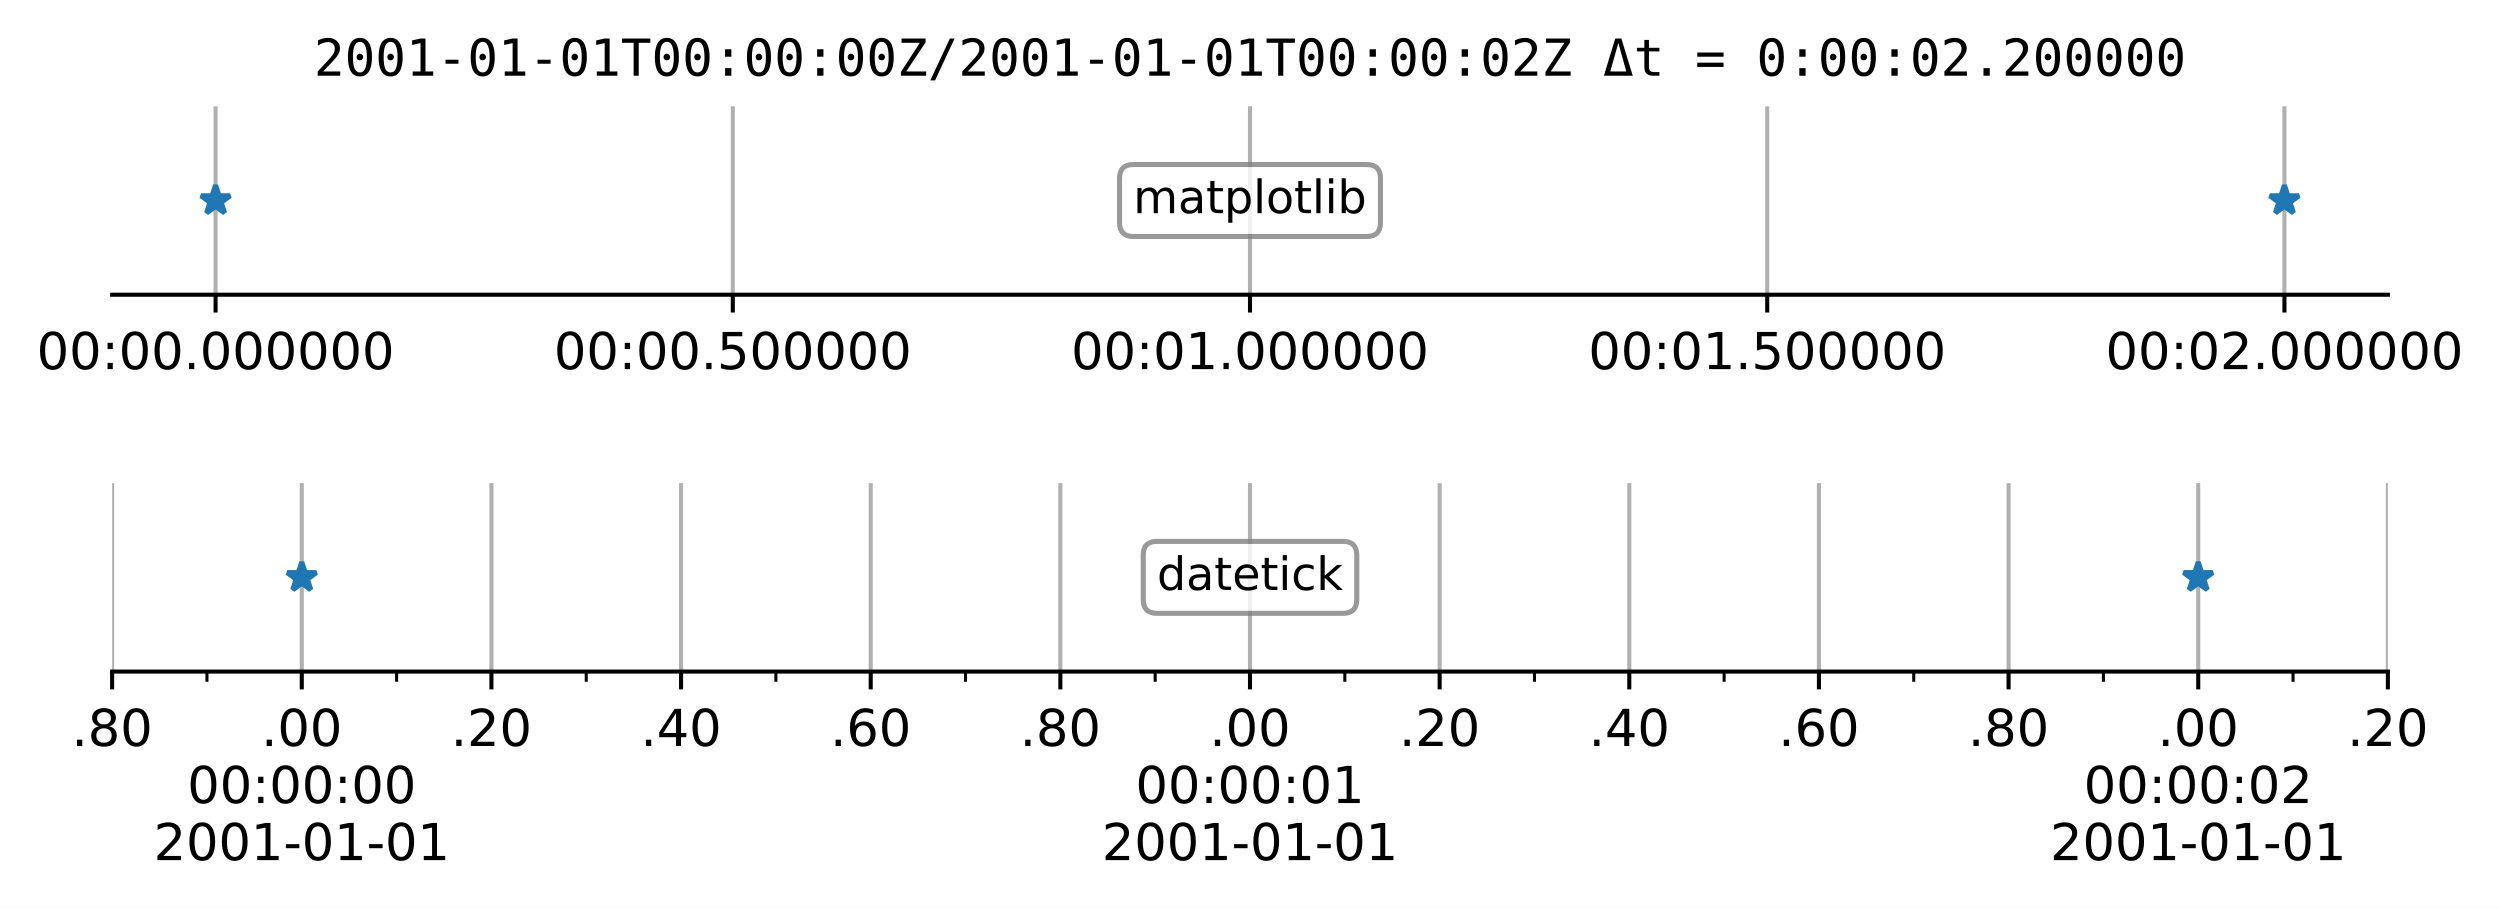
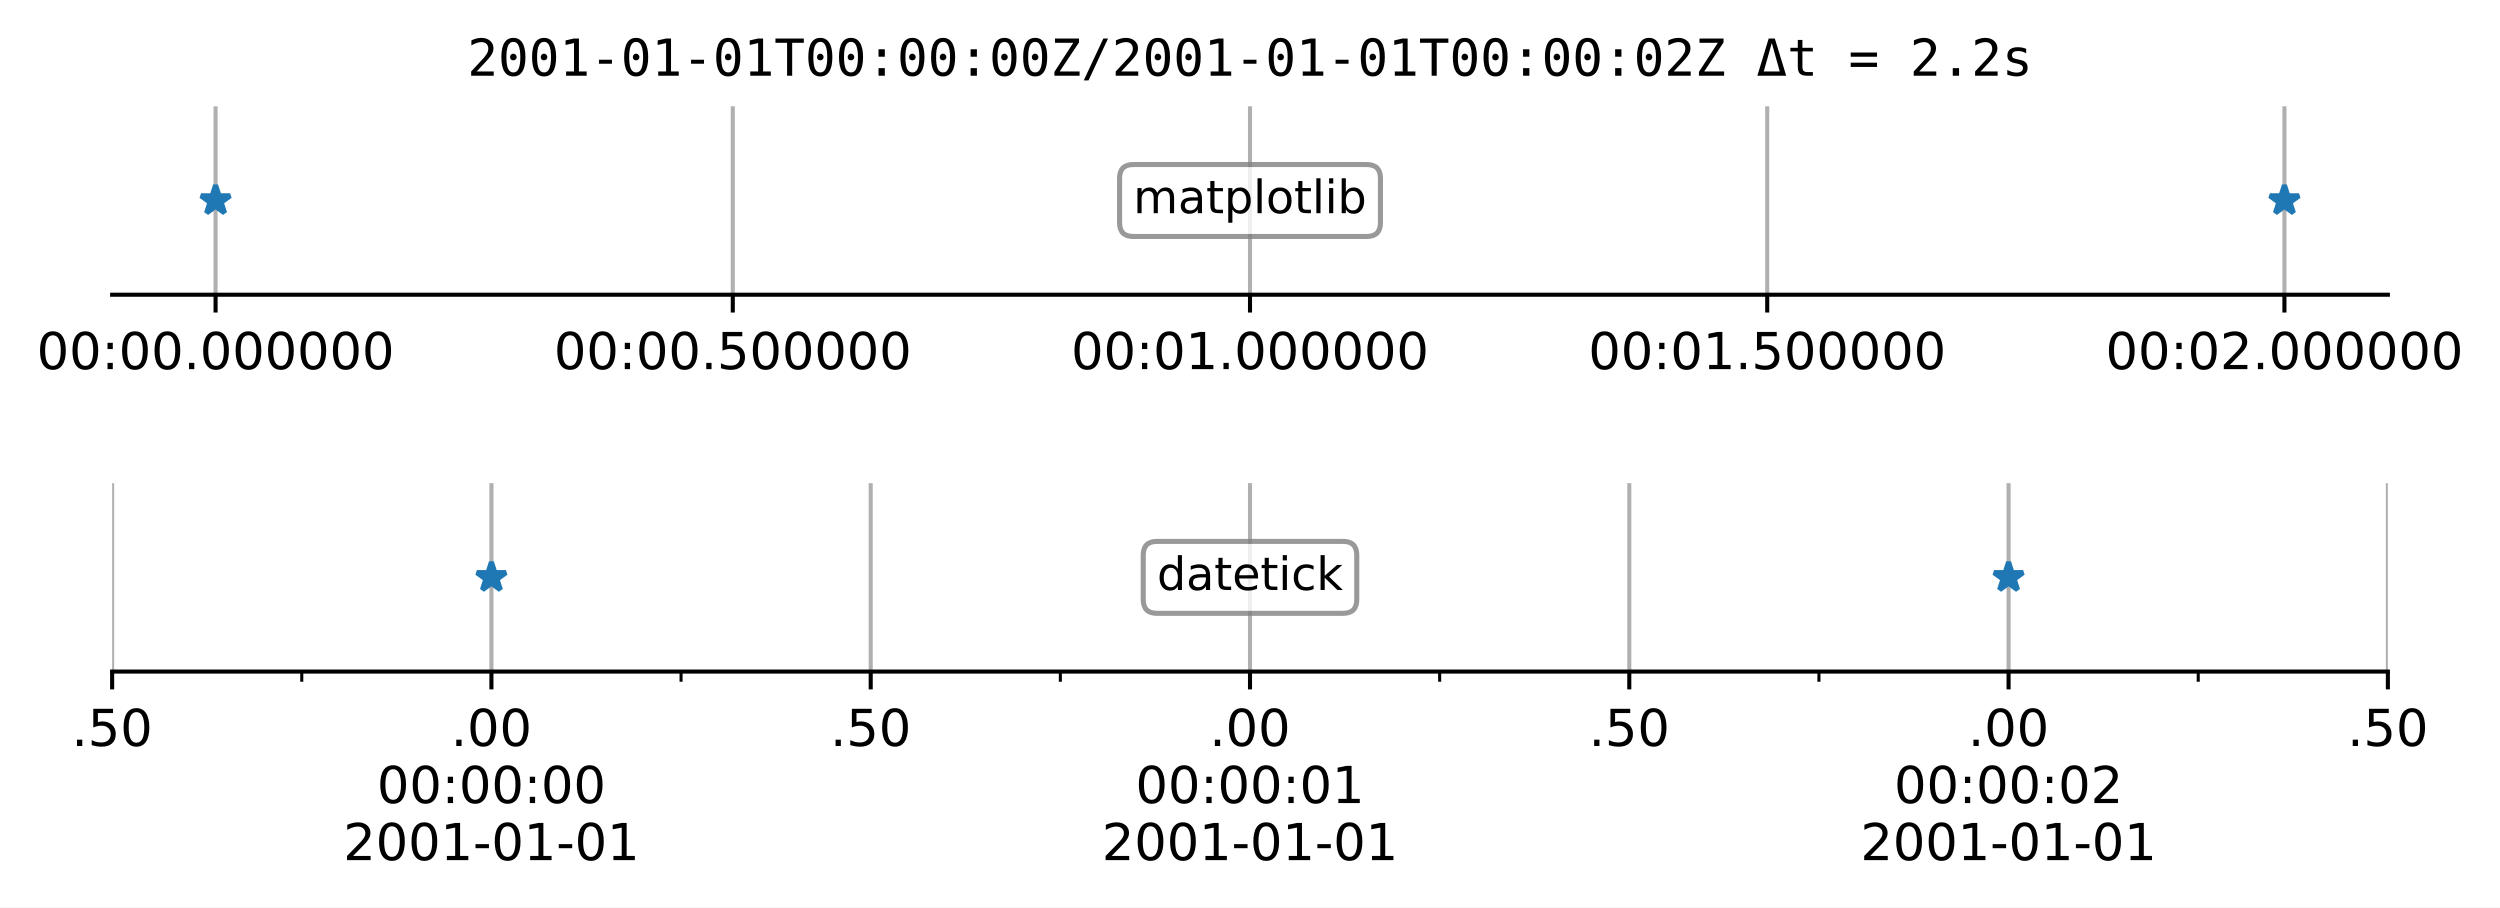
<svg xmlns="http://www.w3.org/2000/svg" xmlns:xlink="http://www.w3.org/1999/xlink" width="490.39pt" height="178.005pt" viewBox="0 0 490.39 178.005" version="1.1">
  <defs>
    <style type="text/css">*{stroke-linejoin: round; stroke-linecap: butt}</style>
  </defs>
  <g id="figure_1">
    <g id="patch_1">
      <path d="M 0 178.005  L 490.39 178.005  L 490.39 0  L 0 0  z " style="fill: #ffffff" />
    </g>
    <g id="axes_1">
      <g id="patch_2">
        <path d="M 21.995 57.812  L 468.395 57.812  L 468.395 20.852  L 21.995 20.852  z " style="fill: #ffffff" />
      </g>
      <g id="matplotlib.axis_1">
        <g id="xtick_1">
          <g id="line2d_1">
            <path d="M 42.286 57.812  L 42.286 20.852  " clip-path="url(#pe532450318)" style="fill: none; stroke: #b0b0b0; stroke-width: 0.8; stroke-linecap: square" />
          </g>
          <g id="line2d_2">
            <defs>
              <path id="m1e6c41ab66" d="M 0 0  L 0 3.5  " style="stroke: #000000; stroke-width: 0.8" />
            </defs>
            <g>
              <use xlink:href="#m1e6c41ab66" x="42.286" y="57.812" style="stroke: #000000; stroke-width: 0.8" />
            </g>
          </g>
          <g id="text_1">
            <text style="font-size: 10px; font-family: 'DejaVu Sans', 'Bitstream Vera Sans', 'Computer Modern Sans Serif', 'Lucida Grande', 'Verdana', 'Geneva', 'Lucid', 'Arial', 'Helvetica', 'Avant Garde', sans-serif; text-anchor: middle" x="42.286" y="72.41" transform="rotate(-0 42.28595 72.41)">00:00.000000</text>
          </g>
        </g>
        <g id="xtick_2">
          <g id="line2d_3">
            <path d="M 143.741 57.812  L 143.741 20.852  " clip-path="url(#pe532450318)" style="fill: none; stroke: #b0b0b0; stroke-width: 0.8; stroke-linecap: square" />
          </g>
          <g id="line2d_4">
            <g>
              <use xlink:href="#m1e6c41ab66" x="143.741" y="57.812" style="stroke: #000000; stroke-width: 0.8" />
            </g>
          </g>
          <g id="text_2">
            <text style="font-size: 10px; font-family: 'DejaVu Sans', 'Bitstream Vera Sans', 'Computer Modern Sans Serif', 'Lucida Grande', 'Verdana', 'Geneva', 'Lucid', 'Arial', 'Helvetica', 'Avant Garde', sans-serif; text-anchor: middle" x="143.741" y="72.41" transform="rotate(-0 143.7405 72.41)">00:00.500000</text>
          </g>
        </g>
        <g id="xtick_3">
          <g id="line2d_5">
            <path d="M 245.195 57.812  L 245.195 20.852  " clip-path="url(#pe532450318)" style="fill: none; stroke: #b0b0b0; stroke-width: 0.8; stroke-linecap: square" />
          </g>
          <g id="line2d_6">
            <g>
              <use xlink:href="#m1e6c41ab66" x="245.195" y="57.812" style="stroke: #000000; stroke-width: 0.8" />
            </g>
          </g>
          <g id="text_3">
            <text style="font-size: 10px; font-family: 'DejaVu Sans', 'Bitstream Vera Sans', 'Computer Modern Sans Serif', 'Lucida Grande', 'Verdana', 'Geneva', 'Lucid', 'Arial', 'Helvetica', 'Avant Garde', sans-serif; text-anchor: middle" x="245.195" y="72.41" transform="rotate(-0 245.1951 72.41)">00:01.000000</text>
          </g>
        </g>
        <g id="xtick_4">
          <g id="line2d_7">
            <path d="M 346.65 57.812  L 346.65 20.852  " clip-path="url(#pe532450318)" style="fill: none; stroke: #b0b0b0; stroke-width: 0.8; stroke-linecap: square" />
          </g>
          <g id="line2d_8">
            <g>
              <use xlink:href="#m1e6c41ab66" x="346.65" y="57.812" style="stroke: #000000; stroke-width: 0.8" />
            </g>
          </g>
          <g id="text_4">
            <text style="font-size: 10px; font-family: 'DejaVu Sans', 'Bitstream Vera Sans', 'Computer Modern Sans Serif', 'Lucida Grande', 'Verdana', 'Geneva', 'Lucid', 'Arial', 'Helvetica', 'Avant Garde', sans-serif; text-anchor: middle" x="346.65" y="72.41" transform="rotate(-0 346.6496 72.41)">00:01.500000</text>
          </g>
        </g>
        <g id="xtick_5">
          <g id="line2d_9">
            <path d="M 448.104 57.812  L 448.104 20.852  " clip-path="url(#pe532450318)" style="fill: none; stroke: #b0b0b0; stroke-width: 0.8; stroke-linecap: square" />
          </g>
          <g id="line2d_10">
            <g>
              <use xlink:href="#m1e6c41ab66" x="448.104" y="57.812" style="stroke: #000000; stroke-width: 0.8" />
            </g>
          </g>
          <g id="text_5">
            <text style="font-size: 10px; font-family: 'DejaVu Sans', 'Bitstream Vera Sans', 'Computer Modern Sans Serif', 'Lucida Grande', 'Verdana', 'Geneva', 'Lucid', 'Arial', 'Helvetica', 'Avant Garde', sans-serif; text-anchor: middle" x="448.104" y="72.41" transform="rotate(-0 448.1042 72.41)">00:02.000000</text>
          </g>
        </g>
      </g>
      <g id="line2d_11">
        <defs>
          <path id="maf42e94cd1" d="M 0 -3  L -0.674 -0.927  L -2.853 -0.927  L -1.09 0.354  L -1.763 2.427  L -0 1.146  L 1.763 2.427  L 1.09 0.354  L 2.853 -0.927  L 0.674 -0.927  z " style="stroke: #1f77b4; stroke-linejoin: bevel" />
        </defs>
        <g clip-path="url(#pe532450318)">
          <use xlink:href="#maf42e94cd1" x="42.286" y="39.332" style="fill: #1f77b4; stroke: #1f77b4; stroke-linejoin: bevel" />
          <use xlink:href="#maf42e94cd1" x="448.104" y="39.332" style="fill: #1f77b4; stroke: #1f77b4; stroke-linejoin: bevel" />
        </g>
      </g>
      <g id="patch_3">
        <path d="M 21.995 57.812  L 468.395 57.812  " style="fill: none; stroke: #000000; stroke-width: 0.8; stroke-linejoin: miter; stroke-linecap: square" />
      </g>
      <g id="text_6">
        <g id="patch_4">
          <path d="M 222.308 46.387  L 268.082 46.387  Q 270.782 46.387 270.782 43.687  L 270.782 34.976  Q 270.782 32.276 268.082 32.276  L 222.308 32.276  Q 219.608 32.276 219.608 34.976  L 219.608 43.687  Q 219.608 46.387 222.308 46.387  z " style="fill: #ffffff; opacity: 0.8; stroke: #808080; stroke-linejoin: miter" />
        </g>
        <text style="font-size: 9px; font-family: 'DejaVu Sans', 'Bitstream Vera Sans', 'Computer Modern Sans Serif', 'Lucida Grande', 'Verdana', 'Geneva', 'Lucid', 'Arial', 'Helvetica', 'Avant Garde', sans-serif; text-anchor: middle" x="245.195" y="41.815" transform="rotate(-0 245.1951 41.815)">matplotlib</text>
      </g>
      <g id="text_7">
-         <text style="font-size: 10px; font-family: 'DejaVu Sans Mono', 'Bitstream Vera Sans Mono', 'Computer Modern Typewriter', 'Andale Mono', 'Nimbus Mono L', 'Courier New', 'Courier', 'Fixed', 'Terminal', monospace; text-anchor: middle" x="245.195" y="14.852" transform="rotate(-0 245.195 14.85156)">2001-01-01T00:00:00Z/2001-01-01T00:00:02Z Δt = 0:00:02.200000</text>
+         <text style="font-size: 10px; font-family: 'DejaVu Sans Mono', 'Bitstream Vera Sans Mono', 'Computer Modern Typewriter', 'Andale Mono', 'Nimbus Mono L', 'Courier New', 'Courier', 'Fixed', 'Terminal', monospace; text-anchor: middle" x="245.195" y="14.852" transform="rotate(-0 245.195 14.85156)">2001-01-01T00:00:00Z/2001-01-01T00:00:02Z Δt = 2.2s</text>
      </g>
    </g>
    <g id="axes_2">
      <g id="patch_5">
        <path d="M 21.995 131.732  L 468.395 131.732  L 468.395 94.772  L 21.995 94.772  z " style="fill: #ffffff" />
      </g>
      <g id="matplotlib.axis_2">
        <g id="xtick_6">
          <g id="line2d_12">
            <path d="M 21.995 131.732  L 21.995 94.772  " clip-path="url(#pc744e44be8)" style="fill: none; stroke: #b0b0b0; stroke-width: 0.8; stroke-linecap: square" />
          </g>
          <g id="line2d_13">
            <g>
              <use xlink:href="#m1e6c41ab66" x="21.995" y="131.732" style="stroke: #000000; stroke-width: 0.8" />
            </g>
          </g>
          <g id="text_8">
-             <text style="font-size: 10px; font-family: 'DejaVu Sans', 'Bitstream Vera Sans', 'Computer Modern Sans Serif', 'Lucida Grande', 'Verdana', 'Geneva', 'Lucid', 'Arial', 'Helvetica', 'Avant Garde', sans-serif; text-anchor: middle" x="21.995" y="146.33" transform="rotate(-0 21.99506 146.33)">.80</text>
+             <text style="font-size: 10px; font-family: 'DejaVu Sans', 'Bitstream Vera Sans', 'Computer Modern Sans Serif', 'Lucida Grande', 'Verdana', 'Geneva', 'Lucid', 'Arial', 'Helvetica', 'Avant Garde', sans-serif; text-anchor: middle" x="21.995" y="146.33" transform="rotate(-0 21.99506 146.33)">.50</text>
          </g>
        </g>
        <g id="xtick_7">
          <g id="line2d_14">
-             <path d="M 59.195 131.732  L 59.195 94.772  " clip-path="url(#pc744e44be8)" style="fill: none; stroke: #b0b0b0; stroke-width: 0.8; stroke-linecap: square" />
+             <path d="M 96.395 131.732  L 96.395 94.772  " clip-path="url(#pc744e44be8)" style="fill: none; stroke: #b0b0b0; stroke-width: 0.8; stroke-linecap: square" />
          </g>
          <g id="line2d_15">
            <g>
-               <use xlink:href="#m1e6c41ab66" x="59.195" y="131.732" style="stroke: #000000; stroke-width: 0.8" />
+               <use xlink:href="#m1e6c41ab66" x="96.395" y="131.732" style="stroke: #000000; stroke-width: 0.8" />
            </g>
          </g>
          <g id="text_9">
-             <text style="font-size: 10px; font-family: 'DejaVu Sans', 'Bitstream Vera Sans', 'Computer Modern Sans Serif', 'Lucida Grande', 'Verdana', 'Geneva', 'Lucid', 'Arial', 'Helvetica', 'Avant Garde', sans-serif" transform="translate(51.24347 146.33)">.00</text>
-             <text style="font-size: 10px; font-family: 'DejaVu Sans', 'Bitstream Vera Sans', 'Computer Modern Sans Serif', 'Lucida Grande', 'Verdana', 'Geneva', 'Lucid', 'Arial', 'Helvetica', 'Avant Garde', sans-serif" transform="translate(36.73879 157.5278)">00:00:00</text>
-             <text style="font-size: 10px; font-family: 'DejaVu Sans', 'Bitstream Vera Sans', 'Computer Modern Sans Serif', 'Lucida Grande', 'Verdana', 'Geneva', 'Lucid', 'Arial', 'Helvetica', 'Avant Garde', sans-serif" transform="translate(30.13723 168.7256)">2001-01-01</text>
+             <text style="font-size: 10px; font-family: 'DejaVu Sans', 'Bitstream Vera Sans', 'Computer Modern Sans Serif', 'Lucida Grande', 'Verdana', 'Geneva', 'Lucid', 'Arial', 'Helvetica', 'Avant Garde', sans-serif" transform="translate(88.44349 146.33)">.00</text>
+             <text style="font-size: 10px; font-family: 'DejaVu Sans', 'Bitstream Vera Sans', 'Computer Modern Sans Serif', 'Lucida Grande', 'Verdana', 'Geneva', 'Lucid', 'Arial', 'Helvetica', 'Avant Garde', sans-serif" transform="translate(73.9388 157.5278)">00:00:00</text>
+             <text style="font-size: 10px; font-family: 'DejaVu Sans', 'Bitstream Vera Sans', 'Computer Modern Sans Serif', 'Lucida Grande', 'Verdana', 'Geneva', 'Lucid', 'Arial', 'Helvetica', 'Avant Garde', sans-serif" transform="translate(67.33724 168.7256)">2001-01-01</text>
          </g>
        </g>
        <g id="xtick_8">
          <g id="line2d_16">
-             <path d="M 96.395 131.732  L 96.395 94.772  " clip-path="url(#pc744e44be8)" style="fill: none; stroke: #b0b0b0; stroke-width: 0.8; stroke-linecap: square" />
+             <path d="M 170.795 131.732  L 170.795 94.772  " clip-path="url(#pc744e44be8)" style="fill: none; stroke: #b0b0b0; stroke-width: 0.8; stroke-linecap: square" />
          </g>
          <g id="line2d_17">
            <g>
-               <use xlink:href="#m1e6c41ab66" x="96.395" y="131.732" style="stroke: #000000; stroke-width: 0.8" />
+               <use xlink:href="#m1e6c41ab66" x="170.795" y="131.732" style="stroke: #000000; stroke-width: 0.8" />
            </g>
          </g>
          <g id="text_10">
-             <text style="font-size: 10px; font-family: 'DejaVu Sans', 'Bitstream Vera Sans', 'Computer Modern Sans Serif', 'Lucida Grande', 'Verdana', 'Geneva', 'Lucid', 'Arial', 'Helvetica', 'Avant Garde', sans-serif; text-anchor: middle" x="96.395" y="146.33" transform="rotate(-0 96.39505 146.33)">.20</text>
+             <text style="font-size: 10px; font-family: 'DejaVu Sans', 'Bitstream Vera Sans', 'Computer Modern Sans Serif', 'Lucida Grande', 'Verdana', 'Geneva', 'Lucid', 'Arial', 'Helvetica', 'Avant Garde', sans-serif; text-anchor: middle" x="170.795" y="146.33" transform="rotate(-0 170.795 146.33)">.50</text>
          </g>
        </g>
        <g id="xtick_9">
          <g id="line2d_18">
-             <path d="M 133.595 131.732  L 133.595 94.772  " clip-path="url(#pc744e44be8)" style="fill: none; stroke: #b0b0b0; stroke-width: 0.8; stroke-linecap: square" />
+             <path d="M 245.195 131.732  L 245.195 94.772  " clip-path="url(#pc744e44be8)" style="fill: none; stroke: #b0b0b0; stroke-width: 0.8; stroke-linecap: square" />
          </g>
          <g id="line2d_19">
            <g>
-               <use xlink:href="#m1e6c41ab66" x="133.595" y="131.732" style="stroke: #000000; stroke-width: 0.8" />
+               <use xlink:href="#m1e6c41ab66" x="245.195" y="131.732" style="stroke: #000000; stroke-width: 0.8" />
            </g>
          </g>
          <g id="text_11">
-             <text style="font-size: 10px; font-family: 'DejaVu Sans', 'Bitstream Vera Sans', 'Computer Modern Sans Serif', 'Lucida Grande', 'Verdana', 'Geneva', 'Lucid', 'Arial', 'Helvetica', 'Avant Garde', sans-serif; text-anchor: middle" x="133.595" y="146.33" transform="rotate(-0 133.5951 146.33)">.40</text>
-           </g>
-         </g>
-         <g id="xtick_10">
-           <g id="line2d_20">
-             <path d="M 170.795 131.732  L 170.795 94.772  " clip-path="url(#pc744e44be8)" style="fill: none; stroke: #b0b0b0; stroke-width: 0.8; stroke-linecap: square" />
-           </g>
-           <g id="line2d_21">
-             <g>
-               <use xlink:href="#m1e6c41ab66" x="170.795" y="131.732" style="stroke: #000000; stroke-width: 0.8" />
-             </g>
-           </g>
-           <g id="text_12">
-             <text style="font-size: 10px; font-family: 'DejaVu Sans', 'Bitstream Vera Sans', 'Computer Modern Sans Serif', 'Lucida Grande', 'Verdana', 'Geneva', 'Lucid', 'Arial', 'Helvetica', 'Avant Garde', sans-serif; text-anchor: middle" x="170.795" y="146.33" transform="rotate(-0 170.795 146.33)">.60</text>
-           </g>
-         </g>
-         <g id="xtick_11">
-           <g id="line2d_22">
-             <path d="M 207.995 131.732  L 207.995 94.772  " clip-path="url(#pc744e44be8)" style="fill: none; stroke: #b0b0b0; stroke-width: 0.8; stroke-linecap: square" />
-           </g>
-           <g id="line2d_23">
-             <g>
-               <use xlink:href="#m1e6c41ab66" x="207.995" y="131.732" style="stroke: #000000; stroke-width: 0.8" />
-             </g>
-           </g>
-           <g id="text_13">
-             <text style="font-size: 10px; font-family: 'DejaVu Sans', 'Bitstream Vera Sans', 'Computer Modern Sans Serif', 'Lucida Grande', 'Verdana', 'Geneva', 'Lucid', 'Arial', 'Helvetica', 'Avant Garde', sans-serif; text-anchor: middle" x="207.995" y="146.33" transform="rotate(-0 207.9951 146.33)">.80</text>
-           </g>
-         </g>
-         <g id="xtick_12">
-           <g id="line2d_24">
-             <path d="M 245.195 131.732  L 245.195 94.772  " clip-path="url(#pc744e44be8)" style="fill: none; stroke: #b0b0b0; stroke-width: 0.8; stroke-linecap: square" />
-           </g>
-           <g id="line2d_25">
-             <g>
-               <use xlink:href="#m1e6c41ab66" x="245.195" y="131.732" style="stroke: #000000; stroke-width: 0.8" />
-             </g>
-           </g>
-           <g id="text_14">
            <text style="font-size: 10px; font-family: 'DejaVu Sans', 'Bitstream Vera Sans', 'Computer Modern Sans Serif', 'Lucida Grande', 'Verdana', 'Geneva', 'Lucid', 'Arial', 'Helvetica', 'Avant Garde', sans-serif" transform="translate(237.2435 146.33)">.00</text>
            <text style="font-size: 10px; font-family: 'DejaVu Sans', 'Bitstream Vera Sans', 'Computer Modern Sans Serif', 'Lucida Grande', 'Verdana', 'Geneva', 'Lucid', 'Arial', 'Helvetica', 'Avant Garde', sans-serif" transform="translate(222.7388 157.5278)">00:00:01</text>
            <text style="font-size: 10px; font-family: 'DejaVu Sans', 'Bitstream Vera Sans', 'Computer Modern Sans Serif', 'Lucida Grande', 'Verdana', 'Geneva', 'Lucid', 'Arial', 'Helvetica', 'Avant Garde', sans-serif" transform="translate(216.1373 168.7256)">2001-01-01</text>
          </g>
        </g>
+         <g id="xtick_10">
+           <g id="line2d_20">
+             <path d="M 319.595 131.732  L 319.595 94.772  " clip-path="url(#pc744e44be8)" style="fill: none; stroke: #b0b0b0; stroke-width: 0.8; stroke-linecap: square" />
+           </g>
+           <g id="line2d_21">
+             <g>
+               <use xlink:href="#m1e6c41ab66" x="319.595" y="131.732" style="stroke: #000000; stroke-width: 0.8" />
+             </g>
+           </g>
+           <g id="text_12">
+             <text style="font-size: 10px; font-family: 'DejaVu Sans', 'Bitstream Vera Sans', 'Computer Modern Sans Serif', 'Lucida Grande', 'Verdana', 'Geneva', 'Lucid', 'Arial', 'Helvetica', 'Avant Garde', sans-serif; text-anchor: middle" x="319.595" y="146.33" transform="rotate(-0 319.5951 146.33)">.50</text>
+           </g>
+         </g>
+         <g id="xtick_11">
+           <g id="line2d_22">
+             <path d="M 393.995 131.732  L 393.995 94.772  " clip-path="url(#pc744e44be8)" style="fill: none; stroke: #b0b0b0; stroke-width: 0.8; stroke-linecap: square" />
+           </g>
+           <g id="line2d_23">
+             <g>
+               <use xlink:href="#m1e6c41ab66" x="393.995" y="131.732" style="stroke: #000000; stroke-width: 0.8" />
+             </g>
+           </g>
+           <g id="text_13">
+             <text style="font-size: 10px; font-family: 'DejaVu Sans', 'Bitstream Vera Sans', 'Computer Modern Sans Serif', 'Lucida Grande', 'Verdana', 'Geneva', 'Lucid', 'Arial', 'Helvetica', 'Avant Garde', sans-serif" transform="translate(386.0435 146.33)">.00</text>
+             <text style="font-size: 10px; font-family: 'DejaVu Sans', 'Bitstream Vera Sans', 'Computer Modern Sans Serif', 'Lucida Grande', 'Verdana', 'Geneva', 'Lucid', 'Arial', 'Helvetica', 'Avant Garde', sans-serif" transform="translate(371.5388 157.5278)">00:00:02</text>
+             <text style="font-size: 10px; font-family: 'DejaVu Sans', 'Bitstream Vera Sans', 'Computer Modern Sans Serif', 'Lucida Grande', 'Verdana', 'Geneva', 'Lucid', 'Arial', 'Helvetica', 'Avant Garde', sans-serif" transform="translate(364.9372 168.7256)">2001-01-01</text>
+           </g>
+         </g>
+         <g id="xtick_12">
+           <g id="line2d_24">
+             <path d="M 468.395 131.732  L 468.395 94.772  " clip-path="url(#pc744e44be8)" style="fill: none; stroke: #b0b0b0; stroke-width: 0.8; stroke-linecap: square" />
+           </g>
+           <g id="line2d_25">
+             <g>
+               <use xlink:href="#m1e6c41ab66" x="468.395" y="131.732" style="stroke: #000000; stroke-width: 0.8" />
+             </g>
+           </g>
+           <g id="text_14">
+             <text style="font-size: 10px; font-family: 'DejaVu Sans', 'Bitstream Vera Sans', 'Computer Modern Sans Serif', 'Lucida Grande', 'Verdana', 'Geneva', 'Lucid', 'Arial', 'Helvetica', 'Avant Garde', sans-serif; text-anchor: middle" x="468.395" y="146.33" transform="rotate(-0 468.3951 146.33)">.50</text>
+           </g>
+         </g>
        <g id="xtick_13">
          <g id="line2d_26">
-             <path d="M 282.395 131.732  L 282.395 94.772  " clip-path="url(#pc744e44be8)" style="fill: none; stroke: #b0b0b0; stroke-width: 0.8; stroke-linecap: square" />
-           </g>
-           <g id="line2d_27">
-             <g>
-               <use xlink:href="#m1e6c41ab66" x="282.395" y="131.732" style="stroke: #000000; stroke-width: 0.8" />
-             </g>
-           </g>
-           <g id="text_15">
-             <text style="font-size: 10px; font-family: 'DejaVu Sans', 'Bitstream Vera Sans', 'Computer Modern Sans Serif', 'Lucida Grande', 'Verdana', 'Geneva', 'Lucid', 'Arial', 'Helvetica', 'Avant Garde', sans-serif; text-anchor: middle" x="282.395" y="146.33" transform="rotate(-0 282.3951 146.33)">.20</text>
-           </g>
-         </g>
-         <g id="xtick_14">
-           <g id="line2d_28">
-             <path d="M 319.595 131.732  L 319.595 94.772  " clip-path="url(#pc744e44be8)" style="fill: none; stroke: #b0b0b0; stroke-width: 0.8; stroke-linecap: square" />
-           </g>
-           <g id="line2d_29">
-             <g>
-               <use xlink:href="#m1e6c41ab66" x="319.595" y="131.732" style="stroke: #000000; stroke-width: 0.8" />
-             </g>
-           </g>
-           <g id="text_16">
-             <text style="font-size: 10px; font-family: 'DejaVu Sans', 'Bitstream Vera Sans', 'Computer Modern Sans Serif', 'Lucida Grande', 'Verdana', 'Geneva', 'Lucid', 'Arial', 'Helvetica', 'Avant Garde', sans-serif; text-anchor: middle" x="319.595" y="146.33" transform="rotate(-0 319.595 146.33)">.40</text>
-           </g>
-         </g>
-         <g id="xtick_15">
-           <g id="line2d_30">
-             <path d="M 356.795 131.732  L 356.795 94.772  " clip-path="url(#pc744e44be8)" style="fill: none; stroke: #b0b0b0; stroke-width: 0.8; stroke-linecap: square" />
-           </g>
-           <g id="line2d_31">
-             <g>
-               <use xlink:href="#m1e6c41ab66" x="356.795" y="131.732" style="stroke: #000000; stroke-width: 0.8" />
-             </g>
-           </g>
-           <g id="text_17">
-             <text style="font-size: 10px; font-family: 'DejaVu Sans', 'Bitstream Vera Sans', 'Computer Modern Sans Serif', 'Lucida Grande', 'Verdana', 'Geneva', 'Lucid', 'Arial', 'Helvetica', 'Avant Garde', sans-serif; text-anchor: middle" x="356.795" y="146.33" transform="rotate(-0 356.795 146.33)">.60</text>
-           </g>
-         </g>
-         <g id="xtick_16">
-           <g id="line2d_32">
-             <path d="M 393.995 131.732  L 393.995 94.772  " clip-path="url(#pc744e44be8)" style="fill: none; stroke: #b0b0b0; stroke-width: 0.8; stroke-linecap: square" />
-           </g>
-           <g id="line2d_33">
-             <g>
-               <use xlink:href="#m1e6c41ab66" x="393.995" y="131.732" style="stroke: #000000; stroke-width: 0.8" />
-             </g>
-           </g>
-           <g id="text_18">
-             <text style="font-size: 10px; font-family: 'DejaVu Sans', 'Bitstream Vera Sans', 'Computer Modern Sans Serif', 'Lucida Grande', 'Verdana', 'Geneva', 'Lucid', 'Arial', 'Helvetica', 'Avant Garde', sans-serif; text-anchor: middle" x="393.995" y="146.33" transform="rotate(-0 393.9951 146.33)">.80</text>
-           </g>
-         </g>
-         <g id="xtick_17">
-           <g id="line2d_34">
-             <path d="M 431.195 131.732  L 431.195 94.772  " clip-path="url(#pc744e44be8)" style="fill: none; stroke: #b0b0b0; stroke-width: 0.8; stroke-linecap: square" />
-           </g>
-           <g id="line2d_35">
-             <g>
-               <use xlink:href="#m1e6c41ab66" x="431.195" y="131.732" style="stroke: #000000; stroke-width: 0.8" />
-             </g>
-           </g>
-           <g id="text_19">
-             <text style="font-size: 10px; font-family: 'DejaVu Sans', 'Bitstream Vera Sans', 'Computer Modern Sans Serif', 'Lucida Grande', 'Verdana', 'Geneva', 'Lucid', 'Arial', 'Helvetica', 'Avant Garde', sans-serif" transform="translate(423.2435 146.33)">.00</text>
-             <text style="font-size: 10px; font-family: 'DejaVu Sans', 'Bitstream Vera Sans', 'Computer Modern Sans Serif', 'Lucida Grande', 'Verdana', 'Geneva', 'Lucid', 'Arial', 'Helvetica', 'Avant Garde', sans-serif" transform="translate(408.7388 157.5278)">00:00:02</text>
-             <text style="font-size: 10px; font-family: 'DejaVu Sans', 'Bitstream Vera Sans', 'Computer Modern Sans Serif', 'Lucida Grande', 'Verdana', 'Geneva', 'Lucid', 'Arial', 'Helvetica', 'Avant Garde', sans-serif" transform="translate(402.1372 168.7256)">2001-01-01</text>
-           </g>
-         </g>
-         <g id="xtick_18">
-           <g id="line2d_36">
-             <path d="M 468.395 131.732  L 468.395 94.772  " clip-path="url(#pc744e44be8)" style="fill: none; stroke: #b0b0b0; stroke-width: 0.8; stroke-linecap: square" />
-           </g>
-           <g id="line2d_37">
-             <g>
-               <use xlink:href="#m1e6c41ab66" x="468.395" y="131.732" style="stroke: #000000; stroke-width: 0.8" />
-             </g>
-           </g>
-           <g id="text_20">
-             <text style="font-size: 10px; font-family: 'DejaVu Sans', 'Bitstream Vera Sans', 'Computer Modern Sans Serif', 'Lucida Grande', 'Verdana', 'Geneva', 'Lucid', 'Arial', 'Helvetica', 'Avant Garde', sans-serif; text-anchor: middle" x="468.395" y="146.33" transform="rotate(-0 468.3951 146.33)">.20</text>
-           </g>
-         </g>
-         <g id="xtick_19">
-           <g id="line2d_38">
            <defs>
              <path id="m7da8c832f9" d="M 0 0  L 0 2  " style="stroke: #000000; stroke-width: 0.6" />
            </defs>
            <g>
-               <use xlink:href="#m7da8c832f9" x="40.595" y="131.732" style="stroke: #000000; stroke-width: 0.6" />
-             </g>
-           </g>
-         </g>
-         <g id="xtick_20">
-           <g id="line2d_39">
-             <g>
-               <use xlink:href="#m7da8c832f9" x="77.795" y="131.732" style="stroke: #000000; stroke-width: 0.6" />
-             </g>
-           </g>
-         </g>
-         <g id="xtick_21">
-           <g id="line2d_40">
-             <g>
-               <use xlink:href="#m7da8c832f9" x="114.995" y="131.732" style="stroke: #000000; stroke-width: 0.6" />
-             </g>
-           </g>
-         </g>
-         <g id="xtick_22">
-           <g id="line2d_41">
-             <g>
-               <use xlink:href="#m7da8c832f9" x="152.195" y="131.732" style="stroke: #000000; stroke-width: 0.6" />
-             </g>
-           </g>
-         </g>
-         <g id="xtick_23">
-           <g id="line2d_42">
-             <g>
-               <use xlink:href="#m7da8c832f9" x="189.395" y="131.732" style="stroke: #000000; stroke-width: 0.6" />
-             </g>
-           </g>
-         </g>
-         <g id="xtick_24">
-           <g id="line2d_43">
-             <g>
-               <use xlink:href="#m7da8c832f9" x="226.595" y="131.732" style="stroke: #000000; stroke-width: 0.6" />
-             </g>
-           </g>
-         </g>
-         <g id="xtick_25">
-           <g id="line2d_44">
-             <g>
-               <use xlink:href="#m7da8c832f9" x="263.795" y="131.732" style="stroke: #000000; stroke-width: 0.6" />
-             </g>
-           </g>
-         </g>
-         <g id="xtick_26">
-           <g id="line2d_45">
-             <g>
-               <use xlink:href="#m7da8c832f9" x="300.995" y="131.732" style="stroke: #000000; stroke-width: 0.6" />
-             </g>
-           </g>
-         </g>
-         <g id="xtick_27">
-           <g id="line2d_46">
-             <g>
-               <use xlink:href="#m7da8c832f9" x="338.195" y="131.732" style="stroke: #000000; stroke-width: 0.6" />
-             </g>
-           </g>
-         </g>
-         <g id="xtick_28">
-           <g id="line2d_47">
-             <g>
-               <use xlink:href="#m7da8c832f9" x="375.395" y="131.732" style="stroke: #000000; stroke-width: 0.6" />
-             </g>
-           </g>
-         </g>
-         <g id="xtick_29">
-           <g id="line2d_48">
-             <g>
-               <use xlink:href="#m7da8c832f9" x="412.595" y="131.732" style="stroke: #000000; stroke-width: 0.6" />
-             </g>
-           </g>
-         </g>
-         <g id="xtick_30">
-           <g id="line2d_49">
-             <g>
-               <use xlink:href="#m7da8c832f9" x="449.795" y="131.732" style="stroke: #000000; stroke-width: 0.6" />
-             </g>
-           </g>
-         </g>
-       </g>
-       <g id="line2d_50">
+               <use xlink:href="#m7da8c832f9" x="59.195" y="131.732" style="stroke: #000000; stroke-width: 0.6" />
+             </g>
+           </g>
+         </g>
+         <g id="xtick_14">
+           <g id="line2d_27">
+             <g>
+               <use xlink:href="#m7da8c832f9" x="133.595" y="131.732" style="stroke: #000000; stroke-width: 0.6" />
+             </g>
+           </g>
+         </g>
+         <g id="xtick_15">
+           <g id="line2d_28">
+             <g>
+               <use xlink:href="#m7da8c832f9" x="207.995" y="131.732" style="stroke: #000000; stroke-width: 0.6" />
+             </g>
+           </g>
+         </g>
+         <g id="xtick_16">
+           <g id="line2d_29">
+             <g>
+               <use xlink:href="#m7da8c832f9" x="282.395" y="131.732" style="stroke: #000000; stroke-width: 0.6" />
+             </g>
+           </g>
+         </g>
+         <g id="xtick_17">
+           <g id="line2d_30">
+             <g>
+               <use xlink:href="#m7da8c832f9" x="356.795" y="131.732" style="stroke: #000000; stroke-width: 0.6" />
+             </g>
+           </g>
+         </g>
+         <g id="xtick_18">
+           <g id="line2d_31">
+             <g>
+               <use xlink:href="#m7da8c832f9" x="431.195" y="131.732" style="stroke: #000000; stroke-width: 0.6" />
+             </g>
+           </g>
+         </g>
+       </g>
+       <g id="line2d_32">
        <g clip-path="url(#pc744e44be8)">
-           <use xlink:href="#maf42e94cd1" x="59.195" y="113.252" style="fill: #1f77b4; stroke: #1f77b4; stroke-linejoin: bevel" />
-           <use xlink:href="#maf42e94cd1" x="431.195" y="113.252" style="fill: #1f77b4; stroke: #1f77b4; stroke-linejoin: bevel" />
+           <use xlink:href="#maf42e94cd1" x="96.395" y="113.252" style="fill: #1f77b4; stroke: #1f77b4; stroke-linejoin: bevel" />
+           <use xlink:href="#maf42e94cd1" x="393.995" y="113.252" style="fill: #1f77b4; stroke: #1f77b4; stroke-linejoin: bevel" />
        </g>
      </g>
      <g id="patch_6">
        <path d="M 21.995 131.732  L 468.395 131.732  " style="fill: none; stroke: #000000; stroke-width: 0.8; stroke-linejoin: miter; stroke-linecap: square" />
      </g>
-       <g id="text_21">
+       <g id="text_15">
        <g id="patch_7">
          <path d="M 226.953 120.307  L 263.437 120.307  Q 266.137 120.307 266.137 117.607  L 266.137 108.896  Q 266.137 106.196 263.437 106.196  L 226.953 106.196  Q 224.253 106.196 224.253 108.896  L 224.253 117.607  Q 224.253 120.307 226.953 120.307  z " style="fill: #ffffff; opacity: 0.8; stroke: #808080; stroke-linejoin: miter" />
        </g>
        <text style="font-size: 9px; font-family: 'DejaVu Sans', 'Bitstream Vera Sans', 'Computer Modern Sans Serif', 'Lucida Grande', 'Verdana', 'Geneva', 'Lucid', 'Arial', 'Helvetica', 'Avant Garde', sans-serif; text-anchor: middle" x="245.195" y="115.735" transform="rotate(-0 245.1951 115.735)">datetick</text>
      </g>
    </g>
  </g>
  <defs>
    <clipPath id="pe532450318">
      <rect x="21.995" y="20.852" width="446.4" height="36.96" />
    </clipPath>
    <clipPath id="pc744e44be8">
      <rect x="21.995" y="94.772" width="446.4" height="36.96" />
    </clipPath>
  </defs>
</svg>
